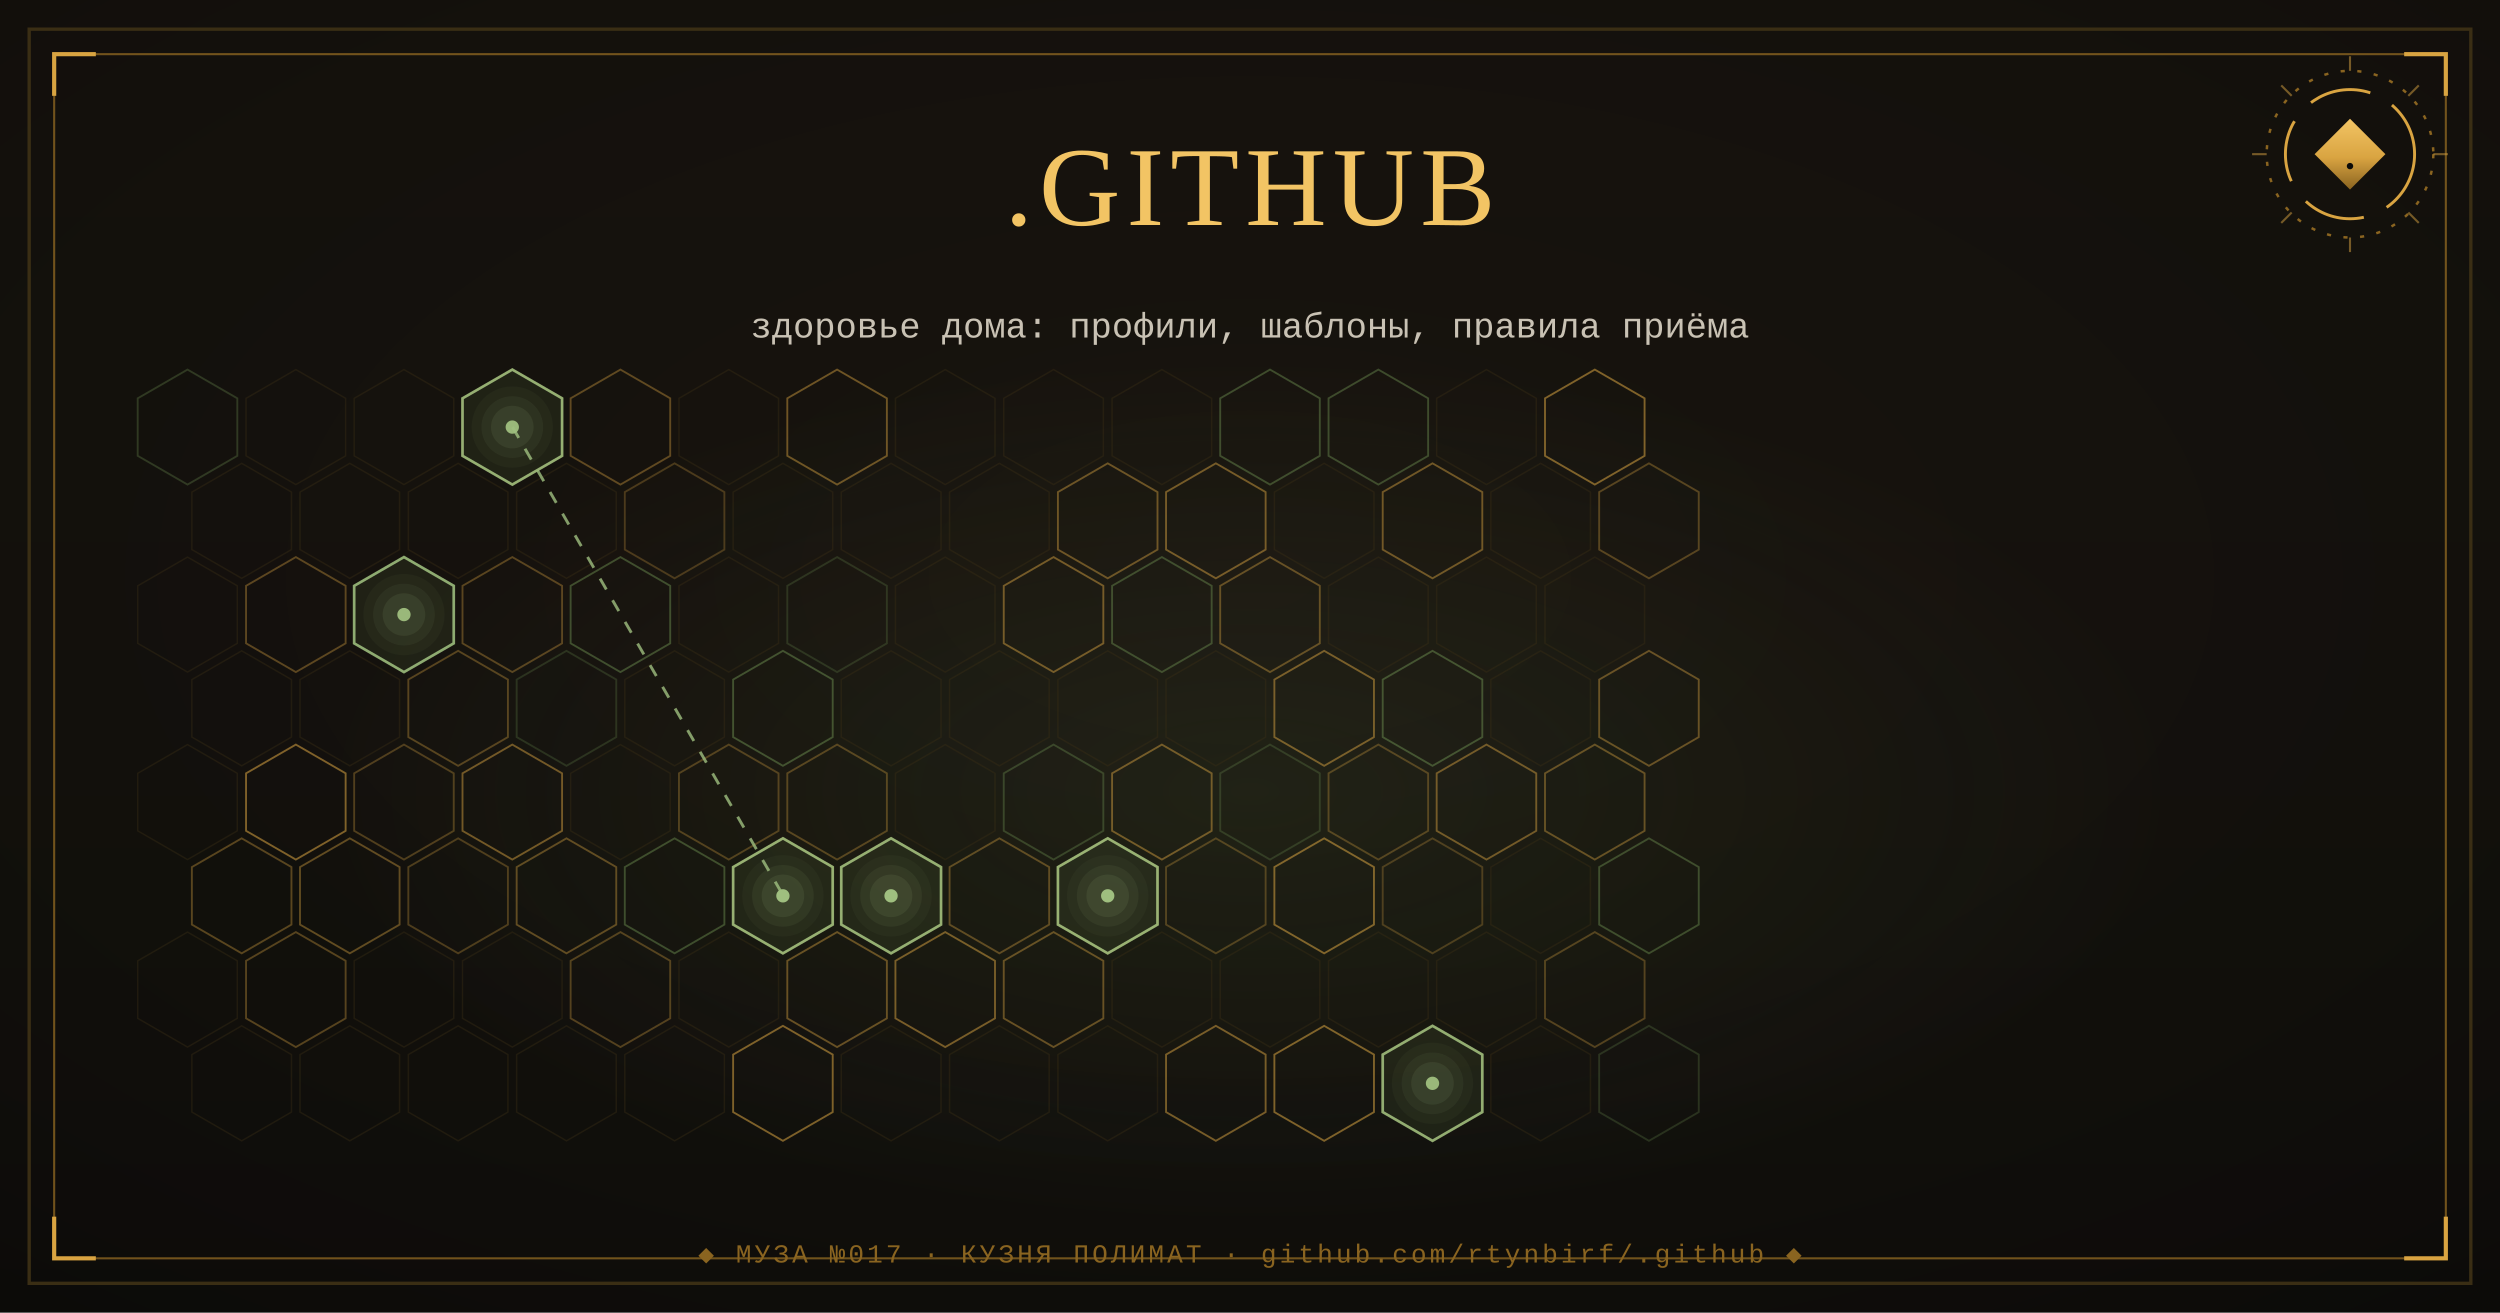
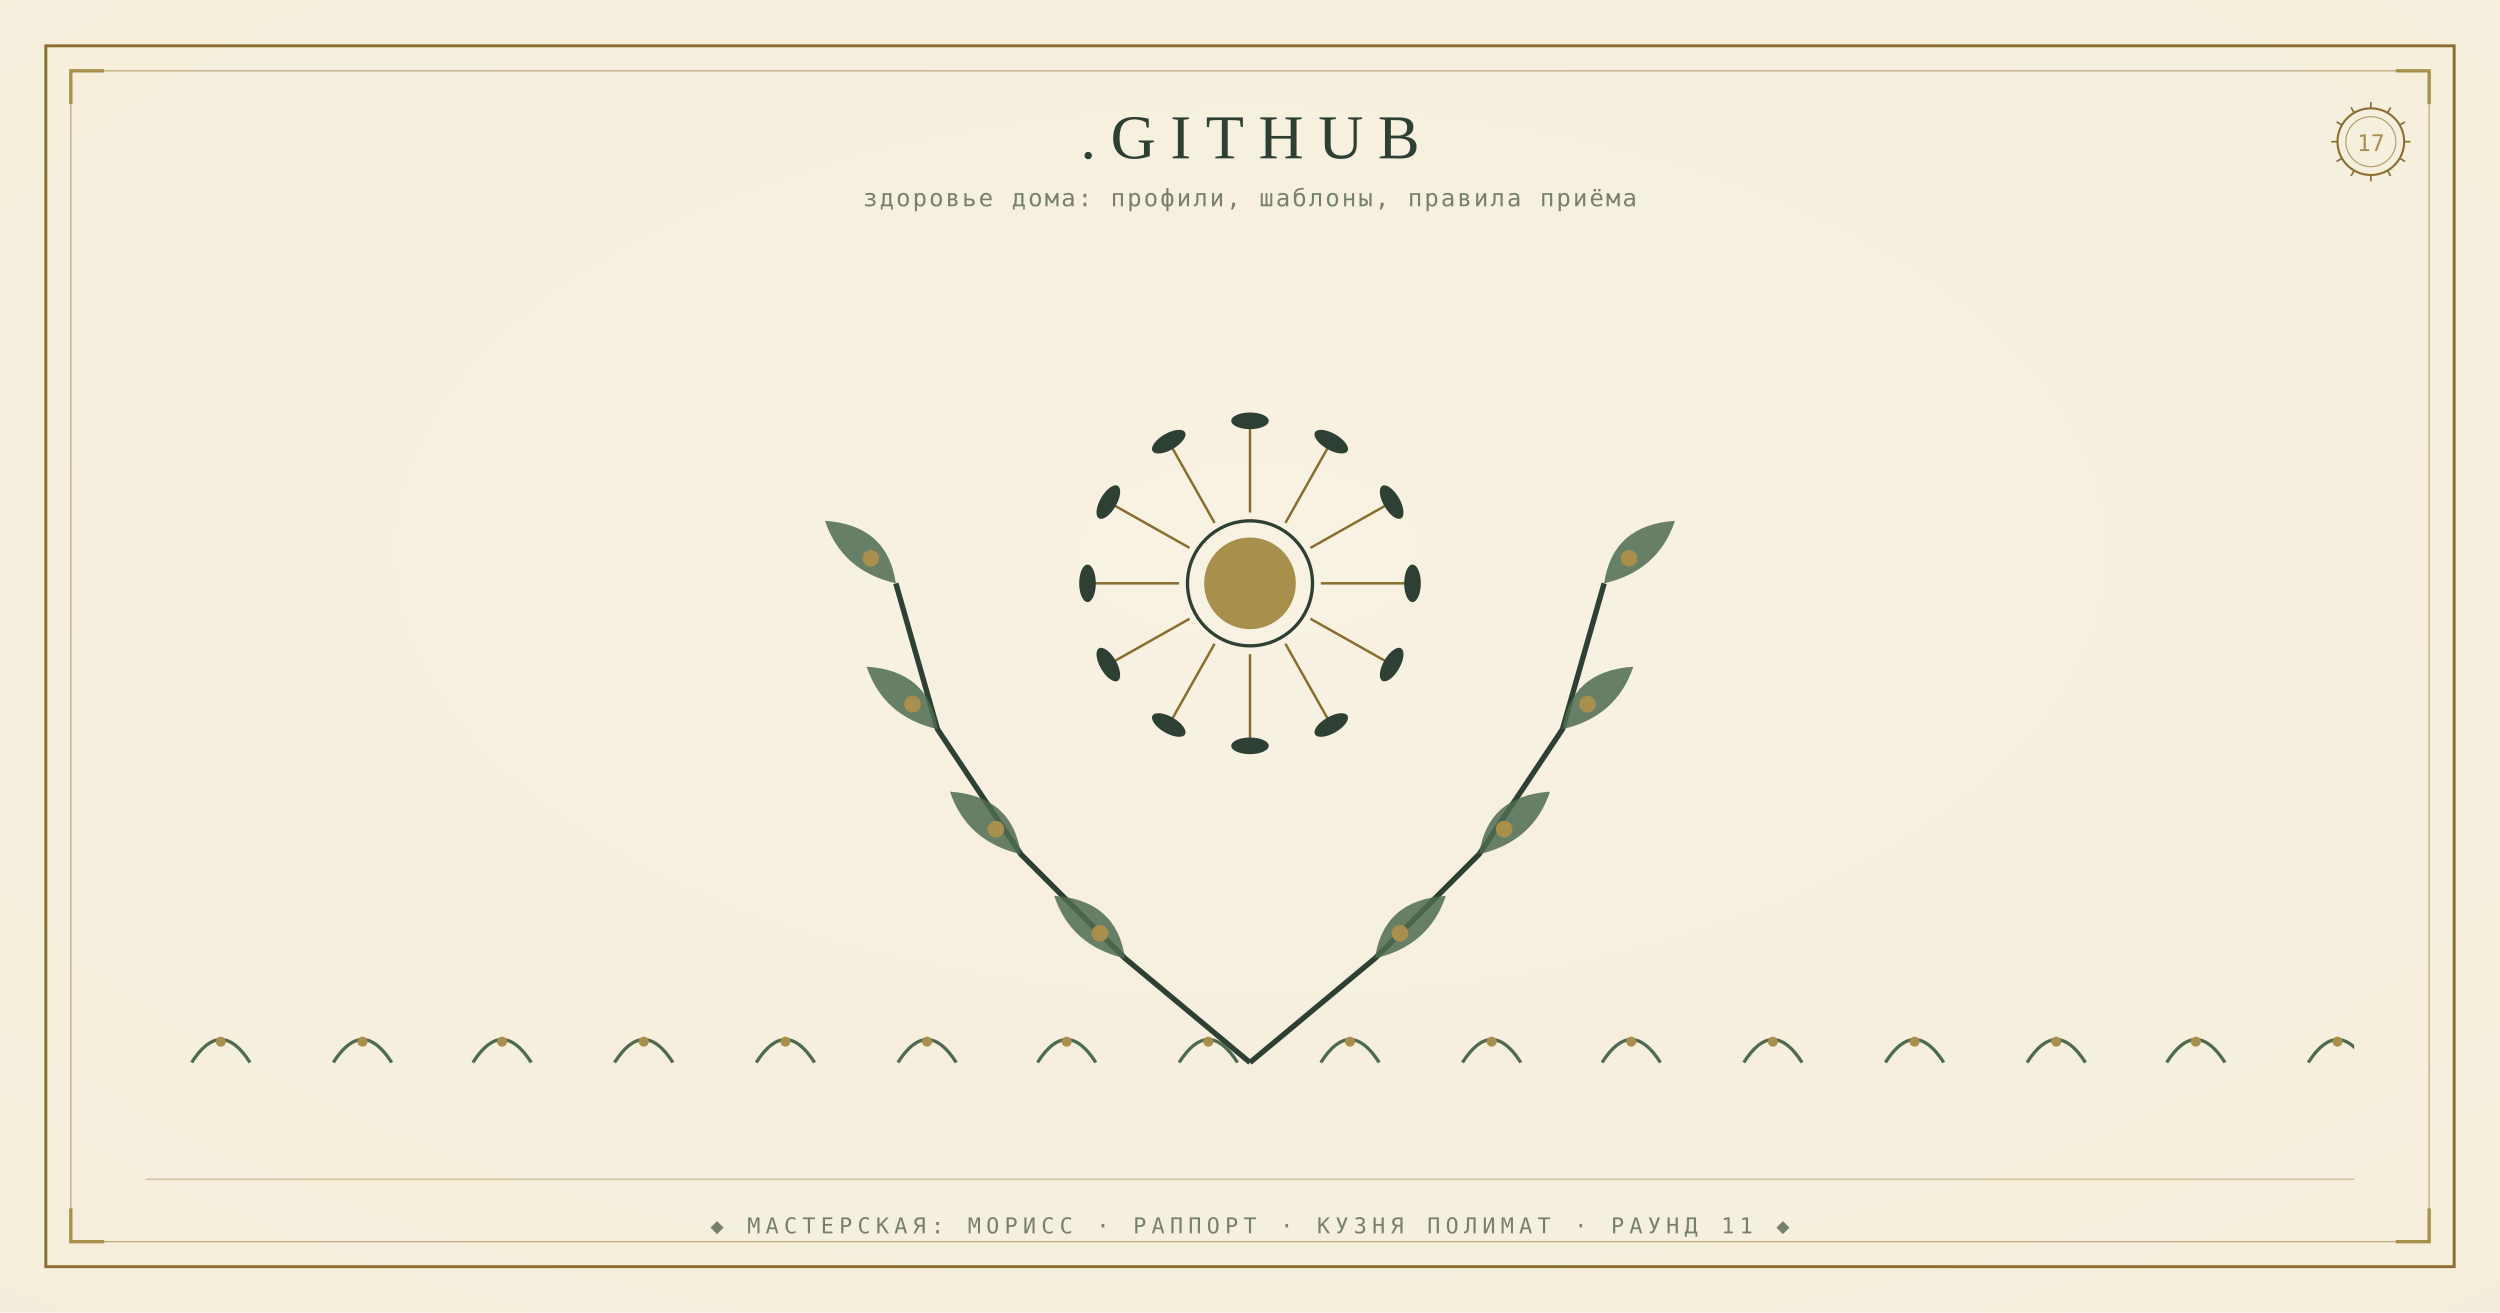
<svg xmlns="http://www.w3.org/2000/svg" viewBox="0 0 1200 630" width="1200" height="630">
-   <defs>
-     <linearGradient id="bg" x1="0" y1="0" x2="0" y2="1">
-       <stop offset="0" stop-color="#17120C" />
-       <stop offset="0.55" stop-color="#12100C" />
-       <stop offset="1" stop-color="#0B0A08" />
-     </linearGradient>
-     <linearGradient id="gGold" x1="0" y1="0" x2="0" y2="1">
-       <stop offset="0" stop-color="#F2C464" />
-       <stop offset="0.55" stop-color="#D9A441" />
-       <stop offset="1" stop-color="#8A6420" />
-     </linearGradient>
-     <linearGradient id="gGoldX" x1="0" y1="0" x2="1" y2="0">
-       <stop offset="0" stop-color="#8A6420" stop-opacity="0" />
-       <stop offset="0.5" stop-color="#F2C464" />
-       <stop offset="1" stop-color="#8A6420" stop-opacity="0" />
-     </linearGradient>
-     <radialGradient id="gVig" cx="0.5" cy="0.44" r="0.85">
-       <stop offset="0" stop-color="#1C1610" />
-       <stop offset="0.6" stop-color="#12100C" />
-       <stop offset="1" stop-color="#0B0A08" />
-     </radialGradient>
-     <radialGradient id="gMood" cx="0.5" cy="0.5" r="0.5">
-       <stop offset="0" stop-color="#6A8B4E" stop-opacity="0.13" />
-       <stop offset="1" stop-color="#6A8B4E" stop-opacity="0" />
-     </radialGradient>
-   </defs>
-   <rect width="1200" height="630" fill="url(#bg)" />
-   <rect width="1200" height="630" fill="url(#gVig)" opacity="0.6" />
-   <rect x="150" y="170" width="900" height="420" fill="url(#gMood)" />
-   <rect x="14" y="14" width="1172" height="602" fill="none" stroke="#3A2E14" stroke-width="1.6" />
-   <rect x="26" y="26" width="1148" height="578" fill="none" stroke="#8A6420" stroke-width="1" opacity="0.8" />
-   <path d="M 26 46 V 26 H 46" stroke="#D9A441" stroke-width="2" fill="none" />
-   <path d="M 1154 26 H 1174 V 46" stroke="#D9A441" stroke-width="2" fill="none" />
-   <path d="M 1174 584 V 604 H 1154" stroke="#D9A441" stroke-width="2" fill="none" />
-   <path d="M 46 604 H 26 V 584" stroke="#D9A441" stroke-width="2" fill="none" />
-   <text x="600" y="108" text-anchor="middle" font-family="Georgia, 'Times New Roman', serif" font-size="54" fill="#F2C464" letter-spacing="3">.GITHUB</text>
-   <line x1="240" y1="132" x2="960" y2="132" stroke="url(#gGoldX)" stroke-width="2" />
-   <text x="600" y="162" text-anchor="middle" font-family="'Courier New', monospace" font-size="17" fill="#C9C2B4">здоровье дома: профили, шаблоны, правила приёма</text>
-   <path d="M 113.9 218.8 L 90.0 232.6 L 66.1 218.8 L 66.1 191.2 L 90.0 177.4 L 113.9 191.2 Z" fill="none" stroke="#6A8B4E" stroke-width="0.9" opacity="0.33" />
-   <path d="M 165.9 218.8 L 142.0 232.6 L 118.1 218.8 L 118.1 191.2 L 142.0 177.4 L 165.9 191.2 Z" fill="none" stroke="#3A2E14" stroke-width="0.7" opacity="0.4" />
-   <path d="M 217.8 218.8 L 193.9 232.6 L 170.0 218.8 L 170.0 191.2 L 193.9 177.4 L 217.8 191.2 Z" fill="none" stroke="#3A2E14" stroke-width="0.7" opacity="0.4" />
-   <path d="M 269.8 218.8 L 245.9 232.6 L 222.0 218.8 L 222.0 191.2 L 245.9 177.4 L 269.8 191.2 Z" fill="none" stroke="#D9A441" stroke-width="0.9" opacity="0.41" />
-   <path d="M 321.7 218.8 L 297.8 232.6 L 273.9 218.8 L 273.9 191.2 L 297.8 177.4 L 321.7 191.2 Z" fill="none" stroke="#D9A441" stroke-width="0.9" opacity="0.38" />
-   <path d="M 373.7 218.8 L 349.8 232.6 L 325.9 218.8 L 325.9 191.2 L 349.8 177.4 L 373.7 191.2 Z" fill="none" stroke="#3A2E14" stroke-width="0.7" opacity="0.4" />
-   <path d="M 425.7 218.8 L 401.8 232.6 L 377.9 218.8 L 377.9 191.2 L 401.8 177.4 L 425.7 191.2 Z" fill="none" stroke="#D9A441" stroke-width="0.9" opacity="0.45" />
-   <path d="M 477.6 218.8 L 453.7 232.6 L 429.8 218.8 L 429.8 191.2 L 453.7 177.4 L 477.6 191.2 Z" fill="none" stroke="#3A2E14" stroke-width="0.7" opacity="0.4" />
-   <path d="M 529.6 218.8 L 505.7 232.6 L 481.8 218.8 L 481.8 191.2 L 505.7 177.4 L 529.6 191.2 Z" fill="none" stroke="#3A2E14" stroke-width="0.7" opacity="0.4" />
-   <path d="M 581.6 218.8 L 557.7 232.6 L 533.8 218.8 L 533.8 191.2 L 557.7 177.4 L 581.6 191.2 Z" fill="none" stroke="#3A2E14" stroke-width="0.7" opacity="0.4" />
-   <path d="M 633.5 218.8 L 609.6 232.6 L 585.7 218.8 L 585.7 191.2 L 609.6 177.4 L 633.5 191.2 Z" fill="none" stroke="#6A8B4E" stroke-width="0.9" opacity="0.47" />
-   <path d="M 685.5 218.8 L 661.6 232.6 L 637.7 218.8 L 637.7 191.2 L 661.6 177.4 L 685.5 191.2 Z" fill="none" stroke="#6A8B4E" stroke-width="0.9" opacity="0.46" />
-   <path d="M 737.4 218.8 L 713.5 232.6 L 689.6 218.8 L 689.6 191.2 L 713.5 177.4 L 737.4 191.2 Z" fill="none" stroke="#3A2E14" stroke-width="0.7" opacity="0.4" />
-   <path d="M 789.4 218.8 L 765.5 232.6 L 741.6 218.8 L 741.6 191.2 L 765.5 177.4 L 789.4 191.2 Z" fill="none" stroke="#D9A441" stroke-width="0.9" opacity="0.54" />
-   <path d="M 139.9 263.8 L 116.0 277.6 L 92.1 263.8 L 92.1 236.2 L 116.0 222.4 L 139.9 236.2 Z" fill="none" stroke="#3A2E14" stroke-width="0.7" opacity="0.4" />
-   <path d="M 191.8 263.8 L 167.9 277.6 L 144.0 263.8 L 144.0 236.2 L 167.9 222.4 L 191.8 236.2 Z" fill="none" stroke="#3A2E14" stroke-width="0.7" opacity="0.4" />
-   <path d="M 243.8 263.8 L 219.9 277.6 L 196.0 263.8 L 196.0 236.2 L 219.9 222.4 L 243.8 236.2 Z" fill="none" stroke="#3A2E14" stroke-width="0.7" opacity="0.4" />
-   <path d="M 295.8 263.8 L 271.9 277.6 L 248.0 263.8 L 248.0 236.2 L 271.9 222.4 L 295.8 236.2 Z" fill="none" stroke="#3A2E14" stroke-width="0.7" opacity="0.4" />
-   <path d="M 347.7 263.8 L 323.8 277.6 L 299.9 263.8 L 299.9 236.2 L 323.8 222.4 L 347.7 236.2 Z" fill="none" stroke="#D9A441" stroke-width="0.9" opacity="0.27" />
-   <path d="M 399.7 263.8 L 375.8 277.6 L 351.9 263.8 L 351.9 236.2 L 375.8 222.4 L 399.7 236.2 Z" fill="none" stroke="#3A2E14" stroke-width="0.7" opacity="0.4" />
-   <path d="M 451.7 263.8 L 427.7 277.6 L 403.8 263.8 L 403.8 236.2 L 427.7 222.4 L 451.7 236.2 Z" fill="none" stroke="#3A2E14" stroke-width="0.7" opacity="0.4" />
-   <path d="M 503.6 263.8 L 479.7 277.6 L 455.8 263.8 L 455.8 236.2 L 479.7 222.4 L 503.6 236.2 Z" fill="none" stroke="#3A2E14" stroke-width="0.7" opacity="0.4" />
-   <path d="M 555.6 263.8 L 531.7 277.6 L 507.8 263.8 L 507.8 236.2 L 531.7 222.4 L 555.6 236.2 Z" fill="none" stroke="#D9A441" stroke-width="0.9" opacity="0.43" />
-   <path d="M 607.5 263.8 L 583.6 277.6 L 559.7 263.8 L 559.7 236.2 L 583.6 222.4 L 607.5 236.2 Z" fill="none" stroke="#D9A441" stroke-width="0.9" opacity="0.48" />
-   <path d="M 659.5 263.8 L 635.6 277.6 L 611.7 263.8 L 611.7 236.2 L 635.6 222.4 L 659.5 236.2 Z" fill="none" stroke="#3A2E14" stroke-width="0.7" opacity="0.4" />
-   <path d="M 711.5 263.8 L 687.6 277.6 L 663.7 263.8 L 663.7 236.2 L 687.6 222.4 L 711.5 236.2 Z" fill="none" stroke="#D9A441" stroke-width="0.9" opacity="0.45" />
-   <path d="M 763.4 263.8 L 739.5 277.6 L 715.6 263.8 L 715.6 236.2 L 739.5 222.4 L 763.4 236.2 Z" fill="none" stroke="#3A2E14" stroke-width="0.7" opacity="0.4" />
-   <path d="M 815.4 263.8 L 791.5 277.6 L 767.6 263.8 L 767.6 236.2 L 791.5 222.4 L 815.4 236.2 Z" fill="none" stroke="#D9A441" stroke-width="0.9" opacity="0.33" />
-   <path d="M 113.9 308.8 L 90.0 322.6 L 66.1 308.8 L 66.1 281.2 L 90.0 267.4 L 113.9 281.2 Z" fill="none" stroke="#3A2E14" stroke-width="0.7" opacity="0.4" />
-   <path d="M 165.9 308.8 L 142.0 322.6 L 118.1 308.8 L 118.1 281.2 L 142.0 267.4 L 165.9 281.2 Z" fill="none" stroke="#D9A441" stroke-width="0.9" opacity="0.37" />
-   <path d="M 217.8 308.8 L 193.9 322.6 L 170.0 308.8 L 170.0 281.2 L 193.9 267.4 L 217.8 281.2 Z" fill="none" stroke="#6A8B4E" stroke-width="0.9" opacity="0.29" />
-   <path d="M 269.8 308.8 L 245.9 322.6 L 222.0 308.8 L 222.0 281.2 L 245.9 267.4 L 269.8 281.2 Z" fill="none" stroke="#D9A441" stroke-width="0.9" opacity="0.35" />
-   <path d="M 321.7 308.8 L 297.8 322.6 L 273.9 308.8 L 273.9 281.2 L 297.8 267.4 L 321.7 281.2 Z" fill="none" stroke="#6A8B4E" stroke-width="0.9" opacity="0.49" />
-   <path d="M 373.7 308.8 L 349.8 322.6 L 325.9 308.8 L 325.9 281.2 L 349.8 267.4 L 373.7 281.2 Z" fill="none" stroke="#3A2E14" stroke-width="0.7" opacity="0.4" />
-   <path d="M 425.7 308.8 L 401.8 322.6 L 377.9 308.8 L 377.9 281.2 L 401.8 267.4 L 425.7 281.2 Z" fill="none" stroke="#6A8B4E" stroke-width="0.9" opacity="0.26" />
-   <path d="M 477.6 308.8 L 453.7 322.6 L 429.8 308.8 L 429.8 281.2 L 453.7 267.4 L 477.6 281.2 Z" fill="none" stroke="#3A2E14" stroke-width="0.7" opacity="0.4" />
-   <path d="M 529.6 308.8 L 505.7 322.6 L 481.8 308.8 L 481.8 281.2 L 505.7 267.4 L 529.6 281.2 Z" fill="none" stroke="#D9A441" stroke-width="0.9" opacity="0.47" />
-   <path d="M 581.6 308.8 L 557.7 322.6 L 533.8 308.8 L 533.8 281.2 L 557.7 267.4 L 581.6 281.2 Z" fill="none" stroke="#6A8B4E" stroke-width="0.9" opacity="0.46" />
-   <path d="M 633.5 308.8 L 609.6 322.6 L 585.7 308.8 L 585.7 281.2 L 609.6 267.4 L 633.5 281.2 Z" fill="none" stroke="#D9A441" stroke-width="0.9" opacity="0.39" />
-   <path d="M 685.5 308.8 L 661.6 322.6 L 637.7 308.8 L 637.7 281.2 L 661.6 267.4 L 685.5 281.2 Z" fill="none" stroke="#3A2E14" stroke-width="0.7" opacity="0.4" />
-   <path d="M 737.4 308.8 L 713.5 322.6 L 689.6 308.8 L 689.6 281.2 L 713.5 267.4 L 737.4 281.2 Z" fill="none" stroke="#3A2E14" stroke-width="0.7" opacity="0.4" />
-   <path d="M 789.4 308.8 L 765.5 322.6 L 741.6 308.8 L 741.6 281.2 L 765.5 267.4 L 789.4 281.2 Z" fill="none" stroke="#3A2E14" stroke-width="0.7" opacity="0.4" />
-   <path d="M 139.9 353.8 L 116.0 367.6 L 92.1 353.8 L 92.1 326.2 L 116.0 312.4 L 139.9 326.2 Z" fill="none" stroke="#3A2E14" stroke-width="0.7" opacity="0.4" />
-   <path d="M 191.8 353.8 L 167.9 367.6 L 144.0 353.8 L 144.0 326.2 L 167.9 312.4 L 191.8 326.2 Z" fill="none" stroke="#3A2E14" stroke-width="0.7" opacity="0.4" />
-   <path d="M 243.8 353.8 L 219.9 367.6 L 196.0 353.8 L 196.0 326.2 L 219.9 312.4 L 243.8 326.2 Z" fill="none" stroke="#D9A441" stroke-width="0.9" opacity="0.34" />
-   <path d="M 295.8 353.8 L 271.9 367.6 L 248.0 353.8 L 248.0 326.2 L 271.9 312.4 L 295.8 326.2 Z" fill="none" stroke="#6A8B4E" stroke-width="0.9" opacity="0.26" />
-   <path d="M 347.7 353.8 L 323.8 367.6 L 299.9 353.8 L 299.9 326.2 L 323.8 312.4 L 347.7 326.2 Z" fill="none" stroke="#3A2E14" stroke-width="0.7" opacity="0.4" />
-   <path d="M 399.7 353.8 L 375.8 367.6 L 351.9 353.8 L 351.9 326.2 L 375.8 312.4 L 399.7 326.2 Z" fill="none" stroke="#6A8B4E" stroke-width="0.9" opacity="0.51" />
-   <path d="M 451.7 353.8 L 427.7 367.6 L 403.8 353.8 L 403.8 326.2 L 427.7 312.4 L 451.7 326.2 Z" fill="none" stroke="#3A2E14" stroke-width="0.7" opacity="0.4" />
-   <path d="M 503.6 353.8 L 479.7 367.6 L 455.8 353.8 L 455.8 326.2 L 479.7 312.4 L 503.6 326.2 Z" fill="none" stroke="#3A2E14" stroke-width="0.7" opacity="0.4" />
-   <path d="M 555.6 353.8 L 531.7 367.6 L 507.8 353.8 L 507.8 326.2 L 531.7 312.4 L 555.6 326.2 Z" fill="none" stroke="#3A2E14" stroke-width="0.7" opacity="0.4" />
-   <path d="M 607.5 353.8 L 583.6 367.6 L 559.7 353.8 L 559.7 326.2 L 583.6 312.4 L 607.5 326.2 Z" fill="none" stroke="#3A2E14" stroke-width="0.7" opacity="0.4" />
-   <path d="M 659.5 353.8 L 635.6 367.6 L 611.7 353.8 L 611.7 326.2 L 635.6 312.4 L 659.5 326.2 Z" fill="none" stroke="#D9A441" stroke-width="0.9" opacity="0.49" />
-   <path d="M 711.5 353.8 L 687.6 367.6 L 663.7 353.8 L 663.7 326.2 L 687.6 312.4 L 711.5 326.2 Z" fill="none" stroke="#6A8B4E" stroke-width="0.9" opacity="0.51" />
-   <path d="M 763.4 353.8 L 739.5 367.6 L 715.6 353.8 L 715.6 326.2 L 739.5 312.4 L 763.4 326.2 Z" fill="none" stroke="#3A2E14" stroke-width="0.7" opacity="0.4" />
-   <path d="M 815.4 353.8 L 791.5 367.6 L 767.6 353.8 L 767.6 326.2 L 791.5 312.4 L 815.4 326.2 Z" fill="none" stroke="#D9A441" stroke-width="0.9" opacity="0.41" />
-   <path d="M 113.9 398.8 L 90.0 412.6 L 66.1 398.8 L 66.1 371.2 L 90.0 357.4 L 113.9 371.2 Z" fill="none" stroke="#3A2E14" stroke-width="0.7" opacity="0.4" />
-   <path d="M 165.9 398.8 L 142.0 412.6 L 118.1 398.8 L 118.1 371.2 L 142.0 357.4 L 165.9 371.2 Z" fill="none" stroke="#D9A441" stroke-width="0.9" opacity="0.55" />
-   <path d="M 217.8 398.8 L 193.9 412.6 L 170.0 398.8 L 170.0 371.2 L 193.9 357.4 L 217.8 371.2 Z" fill="none" stroke="#D9A441" stroke-width="0.9" opacity="0.31" />
-   <path d="M 269.8 398.8 L 245.9 412.6 L 222.0 398.8 L 222.0 371.2 L 245.9 357.4 L 269.8 371.2 Z" fill="none" stroke="#D9A441" stroke-width="0.9" opacity="0.48" />
-   <path d="M 321.7 398.8 L 297.8 412.6 L 273.9 398.8 L 273.9 371.2 L 297.8 357.4 L 321.7 371.2 Z" fill="none" stroke="#3A2E14" stroke-width="0.7" opacity="0.4" />
-   <path d="M 373.7 398.8 L 349.8 412.6 L 325.9 398.8 L 325.9 371.2 L 349.8 357.4 L 373.7 371.2 Z" fill="none" stroke="#D9A441" stroke-width="0.9" opacity="0.31" />
-   <path d="M 425.7 398.8 L 401.8 412.6 L 377.9 398.8 L 377.9 371.2 L 401.8 357.4 L 425.7 371.2 Z" fill="none" stroke="#D9A441" stroke-width="0.9" opacity="0.33" />
-   <path d="M 477.6 398.8 L 453.7 412.6 L 429.8 398.8 L 429.8 371.2 L 453.7 357.4 L 477.6 371.2 Z" fill="none" stroke="#3A2E14" stroke-width="0.7" opacity="0.4" />
-   <path d="M 529.6 398.8 L 505.7 412.6 L 481.8 398.8 L 481.8 371.2 L 505.7 357.4 L 529.6 371.2 Z" fill="none" stroke="#6A8B4E" stroke-width="0.9" opacity="0.38" />
-   <path d="M 581.6 398.8 L 557.7 412.6 L 533.8 398.8 L 533.8 371.2 L 557.7 357.4 L 581.6 371.2 Z" fill="none" stroke="#D9A441" stroke-width="0.9" opacity="0.46" />
-   <path d="M 633.5 398.8 L 609.6 412.6 L 585.7 398.8 L 585.7 371.2 L 609.6 357.4 L 633.5 371.2 Z" fill="none" stroke="#6A8B4E" stroke-width="0.9" opacity="0.29" />
-   <path d="M 685.5 398.8 L 661.6 412.6 L 637.7 398.8 L 637.7 371.2 L 661.6 357.4 L 685.5 371.2 Z" fill="none" stroke="#D9A441" stroke-width="0.9" opacity="0.31" />
-   <path d="M 737.4 398.8 L 713.5 412.6 L 689.6 398.8 L 689.6 371.2 L 713.5 357.4 L 737.4 371.2 Z" fill="none" stroke="#D9A441" stroke-width="0.9" opacity="0.46" />
-   <path d="M 789.4 398.8 L 765.5 412.6 L 741.6 398.8 L 741.6 371.2 L 765.5 357.4 L 789.4 371.2 Z" fill="none" stroke="#D9A441" stroke-width="0.9" opacity="0.40" />
-   <path d="M 139.9 443.8 L 116.0 457.6 L 92.1 443.8 L 92.1 416.2 L 116.0 402.4 L 139.9 416.2 Z" fill="none" stroke="#D9A441" stroke-width="0.9" opacity="0.36" />
-   <path d="M 191.8 443.8 L 167.9 457.6 L 144.0 443.8 L 144.0 416.2 L 167.9 402.4 L 191.8 416.2 Z" fill="none" stroke="#D9A441" stroke-width="0.9" opacity="0.40" />
-   <path d="M 243.8 443.8 L 219.9 457.6 L 196.0 443.8 L 196.0 416.2 L 219.9 402.4 L 243.8 416.2 Z" fill="none" stroke="#D9A441" stroke-width="0.9" opacity="0.30" />
-   <path d="M 295.8 443.8 L 271.9 457.6 L 248.0 443.8 L 248.0 416.2 L 271.9 402.4 L 295.8 416.2 Z" fill="none" stroke="#D9A441" stroke-width="0.9" opacity="0.39" />
-   <path d="M 347.7 443.8 L 323.8 457.6 L 299.9 443.8 L 299.9 416.2 L 323.8 402.4 L 347.7 416.2 Z" fill="none" stroke="#6A8B4E" stroke-width="0.9" opacity="0.48" />
-   <path d="M 399.7 443.8 L 375.8 457.6 L 351.9 443.8 L 351.9 416.2 L 375.8 402.4 L 399.7 416.2 Z" fill="none" stroke="#D9A441" stroke-width="0.9" opacity="0.48" />
-   <path d="M 451.7 443.8 L 427.7 457.6 L 403.8 443.8 L 403.8 416.2 L 427.7 402.4 L 451.7 416.2 Z" fill="none" stroke="#D9A441" stroke-width="0.9" opacity="0.40" />
-   <path d="M 503.6 443.8 L 479.7 457.6 L 455.8 443.8 L 455.8 416.2 L 479.7 402.4 L 503.6 416.2 Z" fill="none" stroke="#D9A441" stroke-width="0.9" opacity="0.37" />
-   <path d="M 555.6 443.8 L 531.7 457.6 L 507.8 443.8 L 507.8 416.2 L 531.7 402.4 L 555.6 416.2 Z" fill="none" stroke="#D9A441" stroke-width="0.9" opacity="0.52" />
-   <path d="M 607.5 443.8 L 583.6 457.6 L 559.7 443.8 L 559.7 416.2 L 583.6 402.4 L 607.5 416.2 Z" fill="none" stroke="#D9A441" stroke-width="0.9" opacity="0.30" />
-   <path d="M 659.5 443.8 L 635.6 457.6 L 611.7 443.8 L 611.7 416.2 L 635.6 402.4 L 659.5 416.2 Z" fill="none" stroke="#D9A441" stroke-width="0.9" opacity="0.54" />
-   <path d="M 711.5 443.8 L 687.6 457.6 L 663.7 443.8 L 663.7 416.2 L 687.6 402.4 L 711.5 416.2 Z" fill="none" stroke="#D9A441" stroke-width="0.9" opacity="0.27" />
-   <path d="M 763.4 443.8 L 739.5 457.6 L 715.6 443.8 L 715.6 416.2 L 739.5 402.4 L 763.4 416.2 Z" fill="none" stroke="#3A2E14" stroke-width="0.7" opacity="0.4" />
-   <path d="M 815.4 443.8 L 791.5 457.6 L 767.6 443.8 L 767.6 416.2 L 791.5 402.4 L 815.4 416.2 Z" fill="none" stroke="#6A8B4E" stroke-width="0.9" opacity="0.46" />
-   <path d="M 113.9 488.8 L 90.0 502.6 L 66.1 488.8 L 66.1 461.2 L 90.0 447.4 L 113.9 461.2 Z" fill="none" stroke="#3A2E14" stroke-width="0.7" opacity="0.4" />
-   <path d="M 165.9 488.8 L 142.0 502.6 L 118.1 488.8 L 118.1 461.2 L 142.0 447.4 L 165.9 461.2 Z" fill="none" stroke="#D9A441" stroke-width="0.9" opacity="0.35" />
-   <path d="M 217.8 488.8 L 193.9 502.6 L 170.0 488.8 L 170.0 461.2 L 193.9 447.4 L 217.8 461.2 Z" fill="none" stroke="#3A2E14" stroke-width="0.7" opacity="0.4" />
-   <path d="M 269.8 488.8 L 245.9 502.6 L 222.0 488.8 L 222.0 461.2 L 245.9 447.4 L 269.8 461.2 Z" fill="none" stroke="#3A2E14" stroke-width="0.7" opacity="0.4" />
-   <path d="M 321.7 488.8 L 297.8 502.6 L 273.9 488.8 L 273.9 461.2 L 297.8 447.4 L 321.7 461.2 Z" fill="none" stroke="#D9A441" stroke-width="0.9" opacity="0.33" />
-   <path d="M 373.7 488.8 L 349.8 502.6 L 325.9 488.8 L 325.9 461.2 L 349.8 447.4 L 373.7 461.2 Z" fill="none" stroke="#3A2E14" stroke-width="0.7" opacity="0.4" />
-   <path d="M 425.7 488.8 L 401.8 502.6 L 377.9 488.8 L 377.9 461.2 L 401.8 447.4 L 425.7 461.2 Z" fill="none" stroke="#D9A441" stroke-width="0.9" opacity="0.42" />
-   <path d="M 477.6 488.8 L 453.7 502.6 L 429.8 488.8 L 429.8 461.2 L 453.7 447.4 L 477.6 461.2 Z" fill="none" stroke="#D9A441" stroke-width="0.9" opacity="0.50" />
-   <path d="M 529.6 488.8 L 505.7 502.6 L 481.8 488.8 L 481.8 461.2 L 505.7 447.4 L 529.6 461.2 Z" fill="none" stroke="#D9A441" stroke-width="0.9" opacity="0.41" />
-   <path d="M 581.6 488.8 L 557.7 502.6 L 533.8 488.8 L 533.8 461.2 L 557.7 447.4 L 581.6 461.2 Z" fill="none" stroke="#3A2E14" stroke-width="0.7" opacity="0.4" />
-   <path d="M 633.5 488.8 L 609.6 502.6 L 585.7 488.8 L 585.7 461.2 L 609.6 447.4 L 633.5 461.2 Z" fill="none" stroke="#3A2E14" stroke-width="0.7" opacity="0.4" />
-   <path d="M 685.5 488.8 L 661.6 502.6 L 637.7 488.8 L 637.7 461.2 L 661.6 447.4 L 685.5 461.2 Z" fill="none" stroke="#3A2E14" stroke-width="0.7" opacity="0.4" />
-   <path d="M 737.4 488.8 L 713.5 502.6 L 689.6 488.8 L 689.6 461.2 L 713.5 447.4 L 737.4 461.2 Z" fill="none" stroke="#3A2E14" stroke-width="0.7" opacity="0.4" />
-   <path d="M 789.4 488.8 L 765.5 502.6 L 741.6 488.8 L 741.6 461.2 L 765.5 447.4 L 789.4 461.2 Z" fill="none" stroke="#D9A441" stroke-width="0.9" opacity="0.32" />
-   <path d="M 139.9 533.8 L 116.0 547.6 L 92.1 533.8 L 92.1 506.2 L 116.0 492.4 L 139.9 506.2 Z" fill="none" stroke="#3A2E14" stroke-width="0.7" opacity="0.4" />
-   <path d="M 191.8 533.8 L 167.9 547.6 L 144.0 533.8 L 144.0 506.2 L 167.9 492.4 L 191.8 506.2 Z" fill="none" stroke="#3A2E14" stroke-width="0.7" opacity="0.4" />
-   <path d="M 243.8 533.8 L 219.9 547.6 L 196.0 533.8 L 196.0 506.2 L 219.9 492.4 L 243.8 506.2 Z" fill="none" stroke="#3A2E14" stroke-width="0.7" opacity="0.4" />
-   <path d="M 295.8 533.8 L 271.9 547.6 L 248.0 533.8 L 248.0 506.2 L 271.9 492.4 L 295.8 506.2 Z" fill="none" stroke="#3A2E14" stroke-width="0.7" opacity="0.4" />
-   <path d="M 347.7 533.8 L 323.8 547.6 L 299.9 533.8 L 299.9 506.2 L 323.8 492.4 L 347.7 506.2 Z" fill="none" stroke="#3A2E14" stroke-width="0.7" opacity="0.4" />
-   <path d="M 399.7 533.8 L 375.8 547.6 L 351.9 533.8 L 351.9 506.2 L 375.8 492.4 L 399.7 506.2 Z" fill="none" stroke="#D9A441" stroke-width="0.9" opacity="0.54" />
-   <path d="M 451.7 533.8 L 427.7 547.6 L 403.8 533.8 L 403.8 506.2 L 427.7 492.4 L 451.7 506.2 Z" fill="none" stroke="#3A2E14" stroke-width="0.7" opacity="0.4" />
-   <path d="M 503.6 533.8 L 479.7 547.6 L 455.8 533.8 L 455.8 506.2 L 479.7 492.4 L 503.6 506.2 Z" fill="none" stroke="#3A2E14" stroke-width="0.7" opacity="0.4" />
-   <path d="M 555.6 533.8 L 531.7 547.6 L 507.8 533.8 L 507.8 506.2 L 531.7 492.4 L 555.6 506.2 Z" fill="none" stroke="#3A2E14" stroke-width="0.7" opacity="0.4" />
-   <path d="M 607.5 533.8 L 583.6 547.6 L 559.7 533.8 L 559.7 506.2 L 583.6 492.4 L 607.5 506.2 Z" fill="none" stroke="#D9A441" stroke-width="0.9" opacity="0.50" />
-   <path d="M 659.5 533.8 L 635.6 547.6 L 611.7 533.8 L 611.7 506.2 L 635.6 492.4 L 659.5 506.2 Z" fill="none" stroke="#D9A441" stroke-width="0.9" opacity="0.54" />
-   <path d="M 711.5 533.8 L 687.6 547.6 L 663.7 533.8 L 663.7 506.2 L 687.6 492.4 L 711.5 506.2 Z" fill="none" stroke="#D9A441" stroke-width="0.9" opacity="0.31" />
-   <path d="M 763.4 533.8 L 739.5 547.6 L 715.6 533.8 L 715.6 506.2 L 739.5 492.4 L 763.4 506.2 Z" fill="none" stroke="#3A2E14" stroke-width="0.7" opacity="0.4" />
-   <path d="M 815.4 533.8 L 791.5 547.6 L 767.6 533.8 L 767.6 506.2 L 791.5 492.4 L 815.4 506.2 Z" fill="none" stroke="#6A8B4E" stroke-width="0.9" opacity="0.27" />
-   <path d="M 269.8 218.8 L 245.9 232.6 L 222.0 218.8 L 222.0 191.2 L 245.9 177.4 L 269.8 191.2 Z" fill="#6A8B4E" opacity="0.13" />
-   <path d="M 269.8 218.8 L 245.9 232.6 L 222.0 218.8 L 222.0 191.2 L 245.9 177.4 L 269.8 191.2 Z" fill="none" stroke="#9FBF7F" stroke-width="1.3" opacity="0.85" />
-   <g opacity="0.95">
-     <circle cx="245.9" cy="205.0" r="19.5" fill="#9FBF7F" opacity="0.045" />
-     <circle cx="245.9" cy="205.0" r="14.8" fill="#9FBF7F" opacity="0.075" />
-     <circle cx="245.9" cy="205.0" r="10.2" fill="#9FBF7F" opacity="0.105" />
-     <circle cx="245.9" cy="205.0" r="3.2" fill="#9FBF7F" />
-     <animate attributeName="opacity" values="1;0.35;1" dur="5s" repeatCount="indefinite" />
+   <rect width="1200" height="630" fill="#F3ECD9" />
+   <radialGradient id="vig17" cx="0.5" cy="0.42" r="0.95">
+     <stop offset="0" stop-color="#F8F3E4" />
+     <stop offset="1" stop-color="#F3ECD9" />
+   </radialGradient>
+   <rect width="1200" height="630" fill="url(#vig17)" opacity="0.9" />
+   <rect x="22" y="22" width="1156" height="586" fill="none" stroke="#8A6D2F" stroke-width="1.4" />
+   <rect x="34" y="34" width="1132" height="562" fill="none" stroke="#8A6D2F" stroke-width="0.6" opacity="0.55" />
+   <path d="M 34 50 L 34 34 L 50 34" fill="none" stroke="#A98F4C" stroke-width="1.6" />
+   <path d="M 1166 50 L 1166 34 L 1150 34" fill="none" stroke="#A98F4C" stroke-width="1.6" />
+   <path d="M 34 580 L 34 596 L 50 596" fill="none" stroke="#A98F4C" stroke-width="1.6" />
+   <path d="M 1166 580 L 1166 596 L 1150 596" fill="none" stroke="#A98F4C" stroke-width="1.6" />
+   <text x="600.0" y="76" text-anchor="middle" font-family="Georgia, 'Times New Roman', serif" font-size="30" fill="#2E4034" letter-spacing="7">.GITHUB</text>
+   <text x="600.0" y="99" text-anchor="middle" font-family="'Cascadia Mono', ui-monospace, Consolas, monospace" font-size="11.5" fill="#77806B" letter-spacing="1">здоровье дома: профили, шаблоны, правила приёма</text>
+   <g transform="translate(1138,68)">
+     <circle r="16" fill="none" stroke="#8A6D2F" stroke-width="1" />
+     <circle r="12" fill="none" stroke="#8A6D2F" stroke-width="0.6" opacity="0.6" />
+     <text y="4.5" text-anchor="middle" font-family="'Cascadia Mono', ui-monospace, Consolas, monospace" font-size="11" fill="#A98F4C">17</text>
+     <g stroke="#8A6D2F" stroke-width="0.8">
+       <line x1="0" y1="-19" x2="0" y2="-16" transform="rotate(0)" />
+       <line x1="0" y1="-19" x2="0" y2="-16" transform="rotate(30)" />
+       <line x1="0" y1="-19" x2="0" y2="-16" transform="rotate(60)" />
+       <line x1="0" y1="-19" x2="0" y2="-16" transform="rotate(90)" />
+       <line x1="0" y1="-19" x2="0" y2="-16" transform="rotate(120)" />
+       <line x1="0" y1="-19" x2="0" y2="-16" transform="rotate(150)" />
+       <line x1="0" y1="-19" x2="0" y2="-16" transform="rotate(180)" />
+       <line x1="0" y1="-19" x2="0" y2="-16" transform="rotate(210)" />
+       <line x1="0" y1="-19" x2="0" y2="-16" transform="rotate(240)" />
+       <line x1="0" y1="-19" x2="0" y2="-16" transform="rotate(270)" />
+       <line x1="0" y1="-19" x2="0" y2="-16" transform="rotate(300)" />
+       <line x1="0" y1="-19" x2="0" y2="-16" transform="rotate(330)" />
+     </g>
  </g>
-   <path d="M 555.6 443.8 L 531.7 457.6 L 507.8 443.8 L 507.8 416.2 L 531.7 402.4 L 555.6 416.2 Z" fill="#6A8B4E" opacity="0.13" />
-   <path d="M 555.6 443.8 L 531.7 457.6 L 507.8 443.8 L 507.8 416.2 L 531.7 402.4 L 555.6 416.2 Z" fill="none" stroke="#9FBF7F" stroke-width="1.3" opacity="0.85" />
-   <circle cx="531.7" cy="430.0" r="19.5" fill="#9FBF7F" opacity="0.045" />
-   <circle cx="531.7" cy="430.0" r="14.8" fill="#9FBF7F" opacity="0.075" />
-   <circle cx="531.7" cy="430.0" r="10.2" fill="#9FBF7F" opacity="0.105" />
-   <circle cx="531.7" cy="430.0" r="3.2" fill="#9FBF7F" />
-   <path d="M 711.5 533.8 L 687.6 547.6 L 663.7 533.8 L 663.7 506.2 L 687.6 492.4 L 711.5 506.2 Z" fill="#6A8B4E" opacity="0.13" />
-   <path d="M 711.5 533.8 L 687.6 547.6 L 663.7 533.8 L 663.7 506.2 L 687.6 492.4 L 711.5 506.2 Z" fill="none" stroke="#9FBF7F" stroke-width="1.3" opacity="0.85" />
-   <g opacity="0.95">
-     <circle cx="687.6" cy="520.0" r="19.5" fill="#9FBF7F" opacity="0.045" />
-     <circle cx="687.6" cy="520.0" r="14.8" fill="#9FBF7F" opacity="0.075" />
-     <circle cx="687.6" cy="520.0" r="10.2" fill="#9FBF7F" opacity="0.105" />
-     <circle cx="687.6" cy="520.0" r="3.2" fill="#9FBF7F" />
-     <animate attributeName="opacity" values="1;0.35;1" dur="5s" repeatCount="indefinite" />
+   <line x1="70" y1="566" x2="1130" y2="566" stroke="#8A6D2F" stroke-width="0.5" opacity="0.5" />
+   <text x="600.0" y="592" text-anchor="middle" font-family="'Cascadia Mono', ui-monospace, Consolas, monospace" font-size="10.5" fill="#77806B" letter-spacing="2.5">◆ МАСТЕРСКАЯ: МОРИСС · РАППОРТ · КУЗНЯ ПОЛИМАТ · РАУНД 11 ◆</text>
+   <clipPath id="clip17">
+     <rect x="70" y="118" width="1060" height="404" />
+   </clipPath>
+   <g clip-path="url(#clip17)">
+     <path d="M 600 510 L 540 460 L 490 410 L 450 350 L 430 280" fill="none" stroke="#2E4034" stroke-width="2.6" />
+     <path d="M 540 460 q -26 -6 -34 -30 q 30 2 34 30 Z" fill="#4E6B50" opacity="0.85" />
+     <circle cx="528" cy="448" r="4" fill="#A98F4C" />
+     <path d="M 490 410 q -26 -6 -34 -30 q 30 2 34 30 Z" fill="#4E6B50" opacity="0.85" />
+     <circle cx="478" cy="398" r="4" fill="#A98F4C" />
+     <path d="M 450 350 q -26 -6 -34 -30 q 30 2 34 30 Z" fill="#4E6B50" opacity="0.85" />
+     <circle cx="438" cy="338" r="4" fill="#A98F4C" />
+     <path d="M 430 280 q -26 -6 -34 -30 q 30 2 34 30 Z" fill="#4E6B50" opacity="0.85" />
+     <circle cx="418" cy="268" r="4" fill="#A98F4C" />
+     <path d="M 600 510 L 660 460 L 710 410 L 750 350 L 770 280" fill="none" stroke="#2E4034" stroke-width="2.6" />
+     <path d="M 660 460 q 26 -6 34 -30 q -30 2 -34 30 Z" fill="#4E6B50" opacity="0.85" />
+     <circle cx="672" cy="448" r="4" fill="#A98F4C" />
+     <path d="M 710 410 q 26 -6 34 -30 q -30 2 -34 30 Z" fill="#4E6B50" opacity="0.85" />
+     <circle cx="722" cy="398" r="4" fill="#A98F4C" />
+     <path d="M 750 350 q 26 -6 34 -30 q -30 2 -34 30 Z" fill="#4E6B50" opacity="0.85" />
+     <circle cx="762" cy="338" r="4" fill="#A98F4C" />
+     <path d="M 770 280 q 26 -6 34 -30 q -30 2 -34 30 Z" fill="#4E6B50" opacity="0.85" />
+     <circle cx="782" cy="268" r="4" fill="#A98F4C" />
+     <line x1="634" y1="280" x2="678" y2="280" stroke="#8A6D2F" stroke-width="1.2" />
+     <ellipse cx="678" cy="280" rx="9" ry="4" fill="#2E4034" transform="rotate(90 678 280)" />
+     <line x1="629" y1="297" x2="668" y2="319" stroke="#8A6D2F" stroke-width="1.2" />
+     <ellipse cx="668" cy="319" rx="9" ry="4" fill="#2E4034" transform="rotate(120 668 319)" />
+     <line x1="617" y1="309" x2="639" y2="348" stroke="#8A6D2F" stroke-width="1.2" />
+     <ellipse cx="639" cy="348" rx="9" ry="4" fill="#2E4034" transform="rotate(150 639 348)" />
+     <line x1="600" y1="314" x2="600" y2="358" stroke="#8A6D2F" stroke-width="1.2" />
+     <ellipse cx="600" cy="358" rx="9" ry="4" fill="#2E4034" transform="rotate(180 600 358)" />
+     <line x1="583" y1="309" x2="561" y2="348" stroke="#8A6D2F" stroke-width="1.2" />
+     <ellipse cx="561" cy="348" rx="9" ry="4" fill="#2E4034" transform="rotate(210 561 348)" />
+     <line x1="571" y1="297" x2="532" y2="319" stroke="#8A6D2F" stroke-width="1.2" />
+     <ellipse cx="532" cy="319" rx="9" ry="4" fill="#2E4034" transform="rotate(240 532 319)" />
+     <line x1="566" y1="280" x2="522" y2="280" stroke="#8A6D2F" stroke-width="1.2" />
+     <ellipse cx="522" cy="280" rx="9" ry="4" fill="#2E4034" transform="rotate(270 522 280)" />
+     <line x1="571" y1="263" x2="532" y2="241" stroke="#8A6D2F" stroke-width="1.2" />
+     <ellipse cx="532" cy="241" rx="9" ry="4" fill="#2E4034" transform="rotate(300 532 241)" />
+     <line x1="583" y1="251" x2="561" y2="212" stroke="#8A6D2F" stroke-width="1.2" />
+     <ellipse cx="561" cy="212" rx="9" ry="4" fill="#2E4034" transform="rotate(330 561 212)" />
+     <line x1="600" y1="246" x2="600" y2="202" stroke="#8A6D2F" stroke-width="1.2" />
+     <ellipse cx="600" cy="202" rx="9" ry="4" fill="#2E4034" transform="rotate(360 600 202)" />
+     <line x1="617" y1="251" x2="639" y2="212" stroke="#8A6D2F" stroke-width="1.2" />
+     <ellipse cx="639" cy="212" rx="9" ry="4" fill="#2E4034" transform="rotate(390 639 212)" />
+     <line x1="629" y1="263" x2="668" y2="241" stroke="#8A6D2F" stroke-width="1.2" />
+     <ellipse cx="668" cy="241" rx="9" ry="4" fill="#2E4034" transform="rotate(420 668 241)" />
+     <circle cx="600.0" cy="280.0" r="22" fill="#A98F4C" />
+     <circle cx="600.0" cy="280.0" r="30" fill="none" stroke="#2E4034" stroke-width="1.6" />
+     <path d="M 92 510 q 14 -22 28 0" fill="none" stroke="#4E6B50" stroke-width="1.6" />
+     <circle cx="106" cy="500" r="2.4" fill="#A98F4C" />
+     <path d="M 160 510 q 14 -22 28 0" fill="none" stroke="#4E6B50" stroke-width="1.6" />
+     <circle cx="174" cy="500" r="2.4" fill="#A98F4C" />
+     <path d="M 227 510 q 14 -22 28 0" fill="none" stroke="#4E6B50" stroke-width="1.6" />
+     <circle cx="241" cy="500" r="2.4" fill="#A98F4C" />
+     <path d="M 295 510 q 14 -22 28 0" fill="none" stroke="#4E6B50" stroke-width="1.6" />
+     <circle cx="309" cy="500" r="2.4" fill="#A98F4C" />
+     <path d="M 363 510 q 14 -22 28 0" fill="none" stroke="#4E6B50" stroke-width="1.6" />
+     <circle cx="377" cy="500" r="2.4" fill="#A98F4C" />
+     <path d="M 431 510 q 14 -22 28 0" fill="none" stroke="#4E6B50" stroke-width="1.6" />
+     <circle cx="445" cy="500" r="2.4" fill="#A98F4C" />
+     <path d="M 498 510 q 14 -22 28 0" fill="none" stroke="#4E6B50" stroke-width="1.6" />
+     <circle cx="512" cy="500" r="2.4" fill="#A98F4C" />
+     <path d="M 566 510 q 14 -22 28 0" fill="none" stroke="#4E6B50" stroke-width="1.6" />
+     <circle cx="580" cy="500" r="2.4" fill="#A98F4C" />
+     <path d="M 634 510 q 14 -22 28 0" fill="none" stroke="#4E6B50" stroke-width="1.6" />
+     <circle cx="648" cy="500" r="2.4" fill="#A98F4C" />
+     <path d="M 702 510 q 14 -22 28 0" fill="none" stroke="#4E6B50" stroke-width="1.6" />
+     <circle cx="716" cy="500" r="2.4" fill="#A98F4C" />
+     <path d="M 769 510 q 14 -22 28 0" fill="none" stroke="#4E6B50" stroke-width="1.6" />
+     <circle cx="783" cy="500" r="2.4" fill="#A98F4C" />
+     <path d="M 837 510 q 14 -22 28 0" fill="none" stroke="#4E6B50" stroke-width="1.6" />
+     <circle cx="851" cy="500" r="2.4" fill="#A98F4C" />
+     <path d="M 905 510 q 14 -22 28 0" fill="none" stroke="#4E6B50" stroke-width="1.6" />
+     <circle cx="919" cy="500" r="2.4" fill="#A98F4C" />
+     <path d="M 973 510 q 14 -22 28 0" fill="none" stroke="#4E6B50" stroke-width="1.6" />
+     <circle cx="987" cy="500" r="2.4" fill="#A98F4C" />
+     <path d="M 1040 510 q 14 -22 28 0" fill="none" stroke="#4E6B50" stroke-width="1.6" />
+     <circle cx="1054" cy="500" r="2.4" fill="#A98F4C" />
+     <path d="M 1108 510 q 14 -22 28 0" fill="none" stroke="#4E6B50" stroke-width="1.6" />
+     <circle cx="1122" cy="500" r="2.4" fill="#A98F4C" />
  </g>
-   <path d="M 399.7 443.8 L 375.8 457.6 L 351.9 443.8 L 351.9 416.2 L 375.8 402.4 L 399.7 416.2 Z" fill="#6A8B4E" opacity="0.13" />
-   <path d="M 399.7 443.8 L 375.8 457.6 L 351.9 443.8 L 351.9 416.2 L 375.8 402.4 L 399.7 416.2 Z" fill="none" stroke="#9FBF7F" stroke-width="1.3" opacity="0.85" />
-   <circle cx="375.8" cy="430.0" r="19.5" fill="#9FBF7F" opacity="0.045" />
-   <circle cx="375.8" cy="430.0" r="14.8" fill="#9FBF7F" opacity="0.075" />
-   <circle cx="375.8" cy="430.0" r="10.2" fill="#9FBF7F" opacity="0.105" />
-   <circle cx="375.8" cy="430.0" r="3.2" fill="#9FBF7F" />
-   <path d="M 217.8 308.8 L 193.9 322.6 L 170.0 308.8 L 170.0 281.2 L 193.9 267.4 L 217.8 281.2 Z" fill="#6A8B4E" opacity="0.13" />
-   <path d="M 217.8 308.8 L 193.9 322.6 L 170.0 308.8 L 170.0 281.2 L 193.9 267.4 L 217.8 281.2 Z" fill="none" stroke="#9FBF7F" stroke-width="1.3" opacity="0.85" />
-   <g opacity="0.95">
-     <circle cx="193.9" cy="295.0" r="19.5" fill="#9FBF7F" opacity="0.045" />
-     <circle cx="193.9" cy="295.0" r="14.8" fill="#9FBF7F" opacity="0.075" />
-     <circle cx="193.9" cy="295.0" r="10.2" fill="#9FBF7F" opacity="0.105" />
-     <circle cx="193.9" cy="295.0" r="3.2" fill="#9FBF7F" />
-     <animate attributeName="opacity" values="1;0.35;1" dur="7s" repeatCount="indefinite" />
-   </g>
-   <path d="M 451.7 443.8 L 427.7 457.6 L 403.8 443.8 L 403.8 416.2 L 427.7 402.4 L 451.7 416.2 Z" fill="#6A8B4E" opacity="0.13" />
-   <path d="M 451.7 443.8 L 427.7 457.6 L 403.8 443.8 L 403.8 416.2 L 427.7 402.4 L 451.7 416.2 Z" fill="none" stroke="#9FBF7F" stroke-width="1.3" opacity="0.85" />
-   <circle cx="427.7" cy="430.0" r="19.5" fill="#9FBF7F" opacity="0.045" />
-   <circle cx="427.7" cy="430.0" r="14.8" fill="#9FBF7F" opacity="0.075" />
-   <circle cx="427.7" cy="430.0" r="10.2" fill="#9FBF7F" opacity="0.105" />
-   <circle cx="427.7" cy="430.0" r="3.2" fill="#9FBF7F" />
-   <path d="M 246 205 L 376 430" stroke="#9FBF7F" stroke-width="1.4" stroke-dasharray="6 6" opacity="0.8">
-     <animate attributeName="stroke-dashoffset" values="0;24" dur="3s" repeatCount="indefinite" />
-   </path>
-   <circle cx="1128" cy="74" r="40" fill="none" stroke="#8A6420" stroke-width="1.2" stroke-dasharray="2 6" />
-   <circle cx="1128" cy="74" r="31" fill="none" stroke="#D9A441" stroke-width="1.4" stroke-dasharray="30 12" />
-   <line x1="1128" y1="34" x2="1128" y2="27" stroke="#D9A441" stroke-width="1" opacity="0.5" />
-   <line x1="1156" y1="46" x2="1161" y2="41" stroke="#D9A441" stroke-width="1" opacity="0.5" />
-   <line x1="1168" y1="74" x2="1175" y2="74" stroke="#D9A441" stroke-width="1" opacity="0.5" />
-   <line x1="1156" y1="102" x2="1161" y2="107" stroke="#D9A441" stroke-width="1" opacity="0.5" />
-   <line x1="1128" y1="114" x2="1128" y2="121" stroke="#D9A441" stroke-width="1" opacity="0.5" />
-   <line x1="1100" y1="102" x2="1095" y2="107" stroke="#D9A441" stroke-width="1" opacity="0.5" />
-   <line x1="1088" y1="74" x2="1081" y2="74" stroke="#D9A441" stroke-width="1" opacity="0.5" />
-   <line x1="1100" y1="46" x2="1095" y2="41" stroke="#D9A441" stroke-width="1" opacity="0.5" />
-   <path d="M 1128 57 L 1145 74 L 1128 91 L 1111 74 Z" fill="url(#gGold)" />
-   <text x="1128" y="81" text-anchor="middle" font-family="Georgia, 'Times New Roman', serif" font-size="19" fill="#0B0A08" font-weight="bold">.</text>
-   <text x="600" y="606" text-anchor="middle" font-family="'Courier New', monospace" font-size="12.5" fill="#8A6420" letter-spacing="1.5">◆ МУЗА №017 · КУЗНЯ ПОЛИМАТ · github.com/rtynbirf/.github ◆</text>
</svg>
